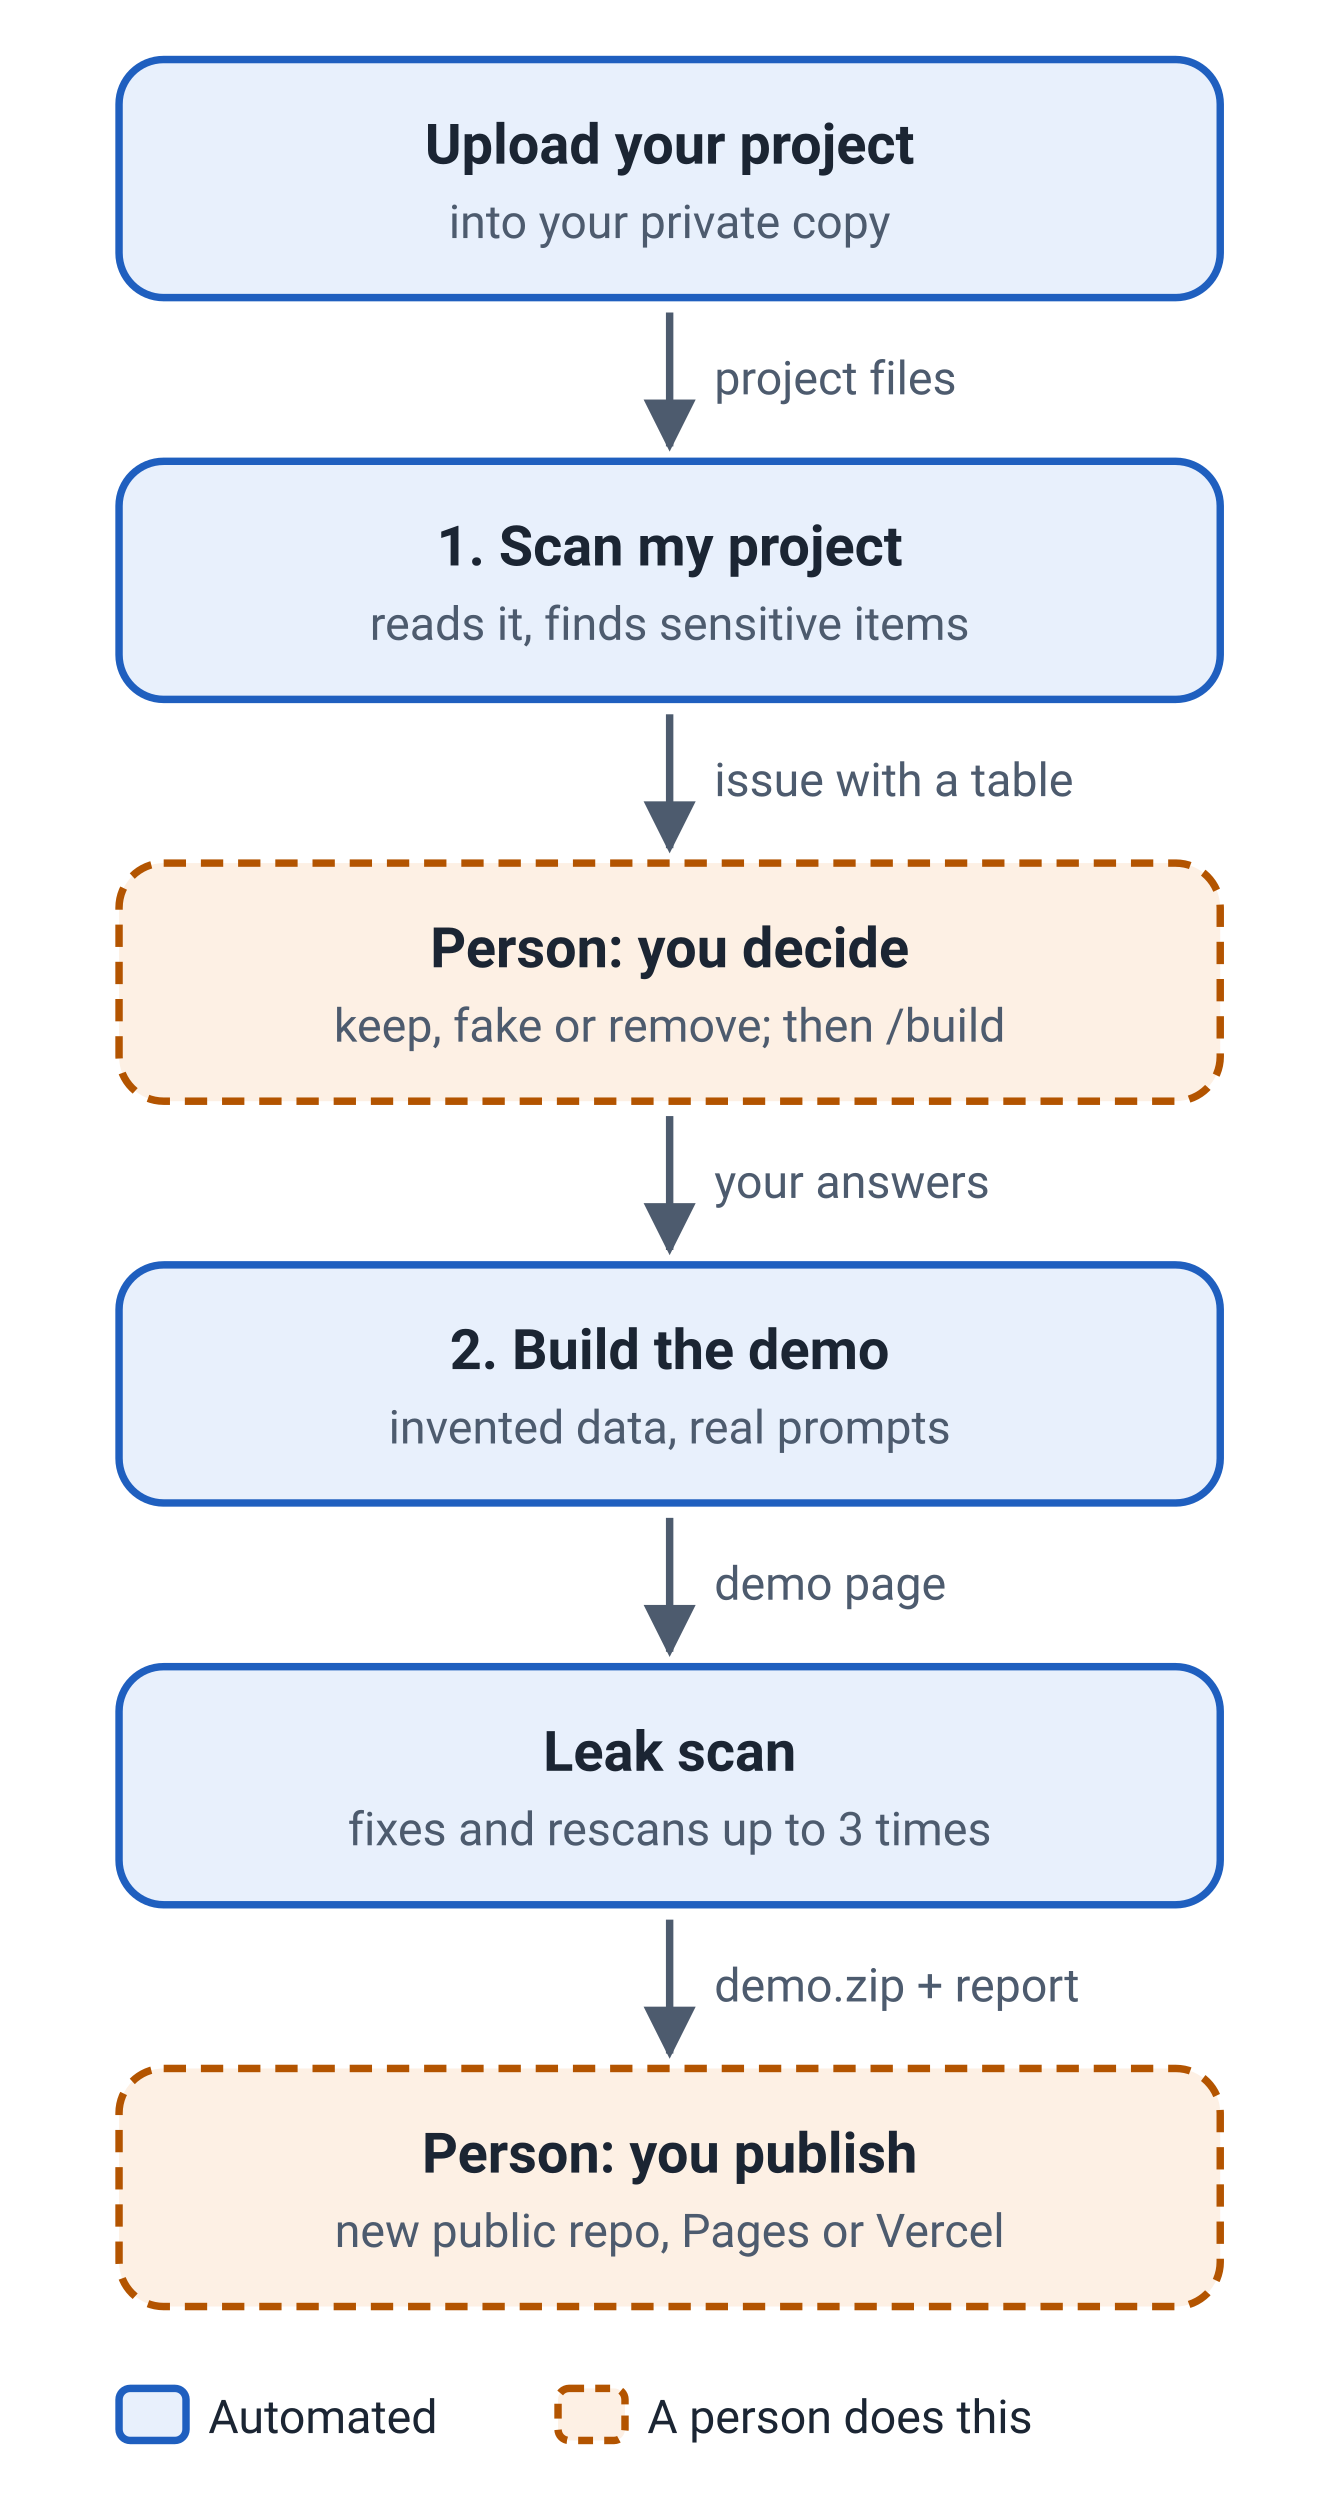
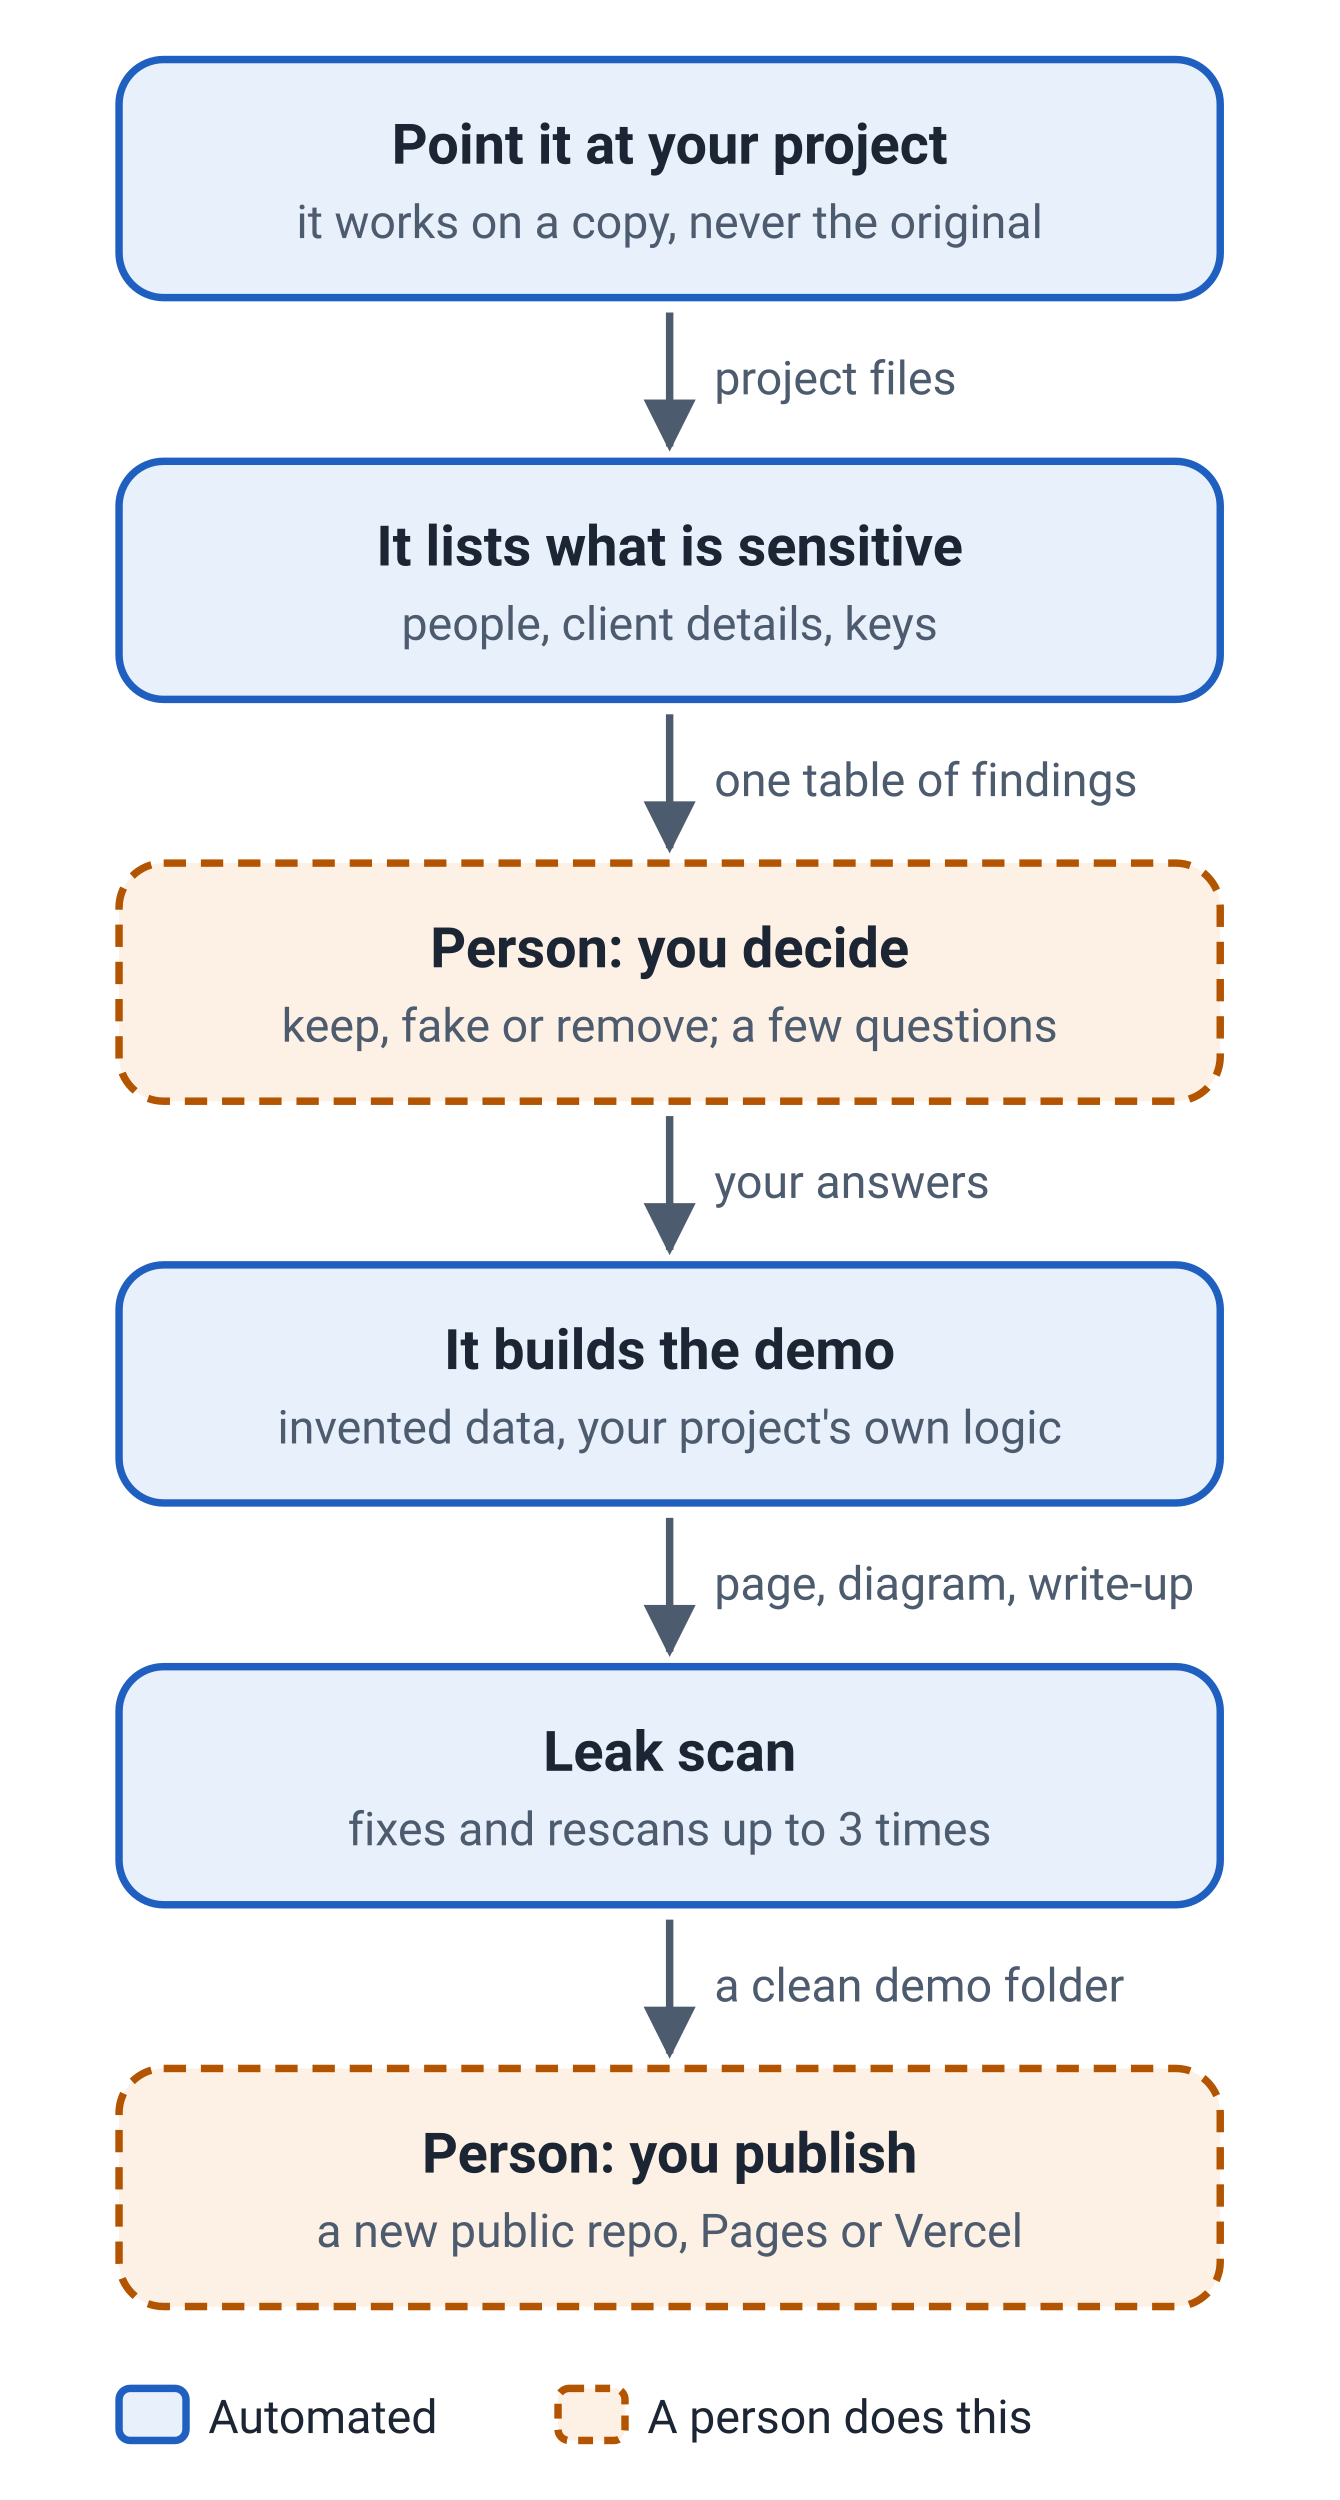
<svg xmlns="http://www.w3.org/2000/svg" viewBox="0 0 360 672" role="img" aria-labelledby="t d" font-family="system-ui, -apple-system, Segoe UI, Roboto, sans-serif">
  <defs>
    <marker id="arrow" viewBox="0 0 10 10" refX="9" refY="5" markerWidth="7" markerHeight="7" orient="auto">
      <path d="M0,0 L10,5 L0,10 z" fill="#4d5b6e" />
    </marker>
  </defs>
  <g>
    <rect x="32" y="16" width="296" height="64" rx="12" fill="#e8f0fc" stroke="#1f5fbf" stroke-width="2" />
-     <text x="180" y="44" text-anchor="middle" font-size="15" font-weight="600" fill="#1b2533">Upload your project</text>
-     <text x="180" y="64" text-anchor="middle" font-size="12.5" fill="#4d5b6e">into your private copy</text>
+     <text x="180" y="44" text-anchor="middle" font-size="15" font-weight="600" fill="#1b2533">Point it at your project</text>
+     <text x="180" y="64" text-anchor="middle" font-size="12.5" fill="#4d5b6e">it works on a copy, never the original</text>
  </g>
  <line x1="180" y1="84" x2="180" y2="120" stroke="#4d5b6e" stroke-width="2" marker-end="url(#arrow)" />
  <text x="192" y="106" font-size="12.5" fill="#4d5b6e">project files</text>
  <g>
    <rect x="32" y="124" width="296" height="64" rx="12" fill="#e8f0fc" stroke="#1f5fbf" stroke-width="2" />
-     <text x="180" y="152" text-anchor="middle" font-size="15" font-weight="600" fill="#1b2533">1. Scan my project</text>
-     <text x="180" y="172" text-anchor="middle" font-size="12.5" fill="#4d5b6e">reads it, finds sensitive items</text>
+     <text x="180" y="152" text-anchor="middle" font-size="15" font-weight="600" fill="#1b2533">It lists what is sensitive</text>
+     <text x="180" y="172" text-anchor="middle" font-size="12.5" fill="#4d5b6e">people, client details, keys</text>
  </g>
  <line x1="180" y1="192" x2="180" y2="228" stroke="#4d5b6e" stroke-width="2" marker-end="url(#arrow)" />
-   <text x="192" y="214" font-size="12.5" fill="#4d5b6e">issue with a table</text>
+   <text x="192" y="214" font-size="12.5" fill="#4d5b6e">one table of findings</text>
  <g>
    <rect x="32" y="232" width="296" height="64" rx="12" fill="#fdf0e4" stroke="#b35400" stroke-width="2" stroke-dasharray="6 4" />
    <text x="180" y="260" text-anchor="middle" font-size="15" font-weight="600" fill="#1b2533">Person: you decide</text>
-     <text x="180" y="280" text-anchor="middle" font-size="12.5" fill="#4d5b6e">keep, fake or remove; then /build</text>
+     <text x="180" y="280" text-anchor="middle" font-size="12.5" fill="#4d5b6e">keep, fake or remove; a few questions</text>
  </g>
  <line x1="180" y1="300" x2="180" y2="336" stroke="#4d5b6e" stroke-width="2" marker-end="url(#arrow)" />
  <text x="192" y="322" font-size="12.5" fill="#4d5b6e">your answers</text>
  <g>
    <rect x="32" y="340" width="296" height="64" rx="12" fill="#e8f0fc" stroke="#1f5fbf" stroke-width="2" />
-     <text x="180" y="368" text-anchor="middle" font-size="15" font-weight="600" fill="#1b2533">2. Build the demo</text>
-     <text x="180" y="388" text-anchor="middle" font-size="12.5" fill="#4d5b6e">invented data, real prompts</text>
+     <text x="180" y="368" text-anchor="middle" font-size="15" font-weight="600" fill="#1b2533">It builds the demo</text>
+     <text x="180" y="388" text-anchor="middle" font-size="12.5" fill="#4d5b6e">invented data, your project's own logic</text>
  </g>
  <line x1="180" y1="408" x2="180" y2="444" stroke="#4d5b6e" stroke-width="2" marker-end="url(#arrow)" />
-   <text x="192" y="430" font-size="12.5" fill="#4d5b6e">demo page</text>
+   <text x="192" y="430" font-size="12.5" fill="#4d5b6e">page, diagram, write-up</text>
  <g>
    <rect x="32" y="448" width="296" height="64" rx="12" fill="#e8f0fc" stroke="#1f5fbf" stroke-width="2" />
    <text x="180" y="476" text-anchor="middle" font-size="15" font-weight="600" fill="#1b2533">Leak scan</text>
    <text x="180" y="496" text-anchor="middle" font-size="12.5" fill="#4d5b6e">fixes and rescans up to 3 times</text>
  </g>
  <line x1="180" y1="516" x2="180" y2="552" stroke="#4d5b6e" stroke-width="2" marker-end="url(#arrow)" />
-   <text x="192" y="538" font-size="12.5" fill="#4d5b6e">demo.zip + report</text>
+   <text x="192" y="538" font-size="12.5" fill="#4d5b6e">a clean demo folder</text>
  <g>
    <rect x="32" y="556" width="296" height="64" rx="12" fill="#fdf0e4" stroke="#b35400" stroke-width="2" stroke-dasharray="6 4" />
    <text x="180" y="584" text-anchor="middle" font-size="15" font-weight="600" fill="#1b2533">Person: you publish</text>
-     <text x="180" y="604" text-anchor="middle" font-size="12.5" fill="#4d5b6e">new public repo, Pages or Vercel</text>
+     <text x="180" y="604" text-anchor="middle" font-size="12.5" fill="#4d5b6e">a new public repo, Pages or Vercel</text>
  </g>
  <rect x="32" y="642" width="18" height="14" rx="3" fill="#e8f0fc" stroke="#1f5fbf" stroke-width="2" />
  <text x="56" y="654" font-size="12.5" fill="#1b2533">Automated</text>
  <rect x="150" y="642" width="18" height="14" rx="3" fill="#fdf0e4" stroke="#b35400" stroke-width="2" stroke-dasharray="4 3" />
  <text x="174" y="654" font-size="12.5" fill="#1b2533">A person does this</text>
</svg>
